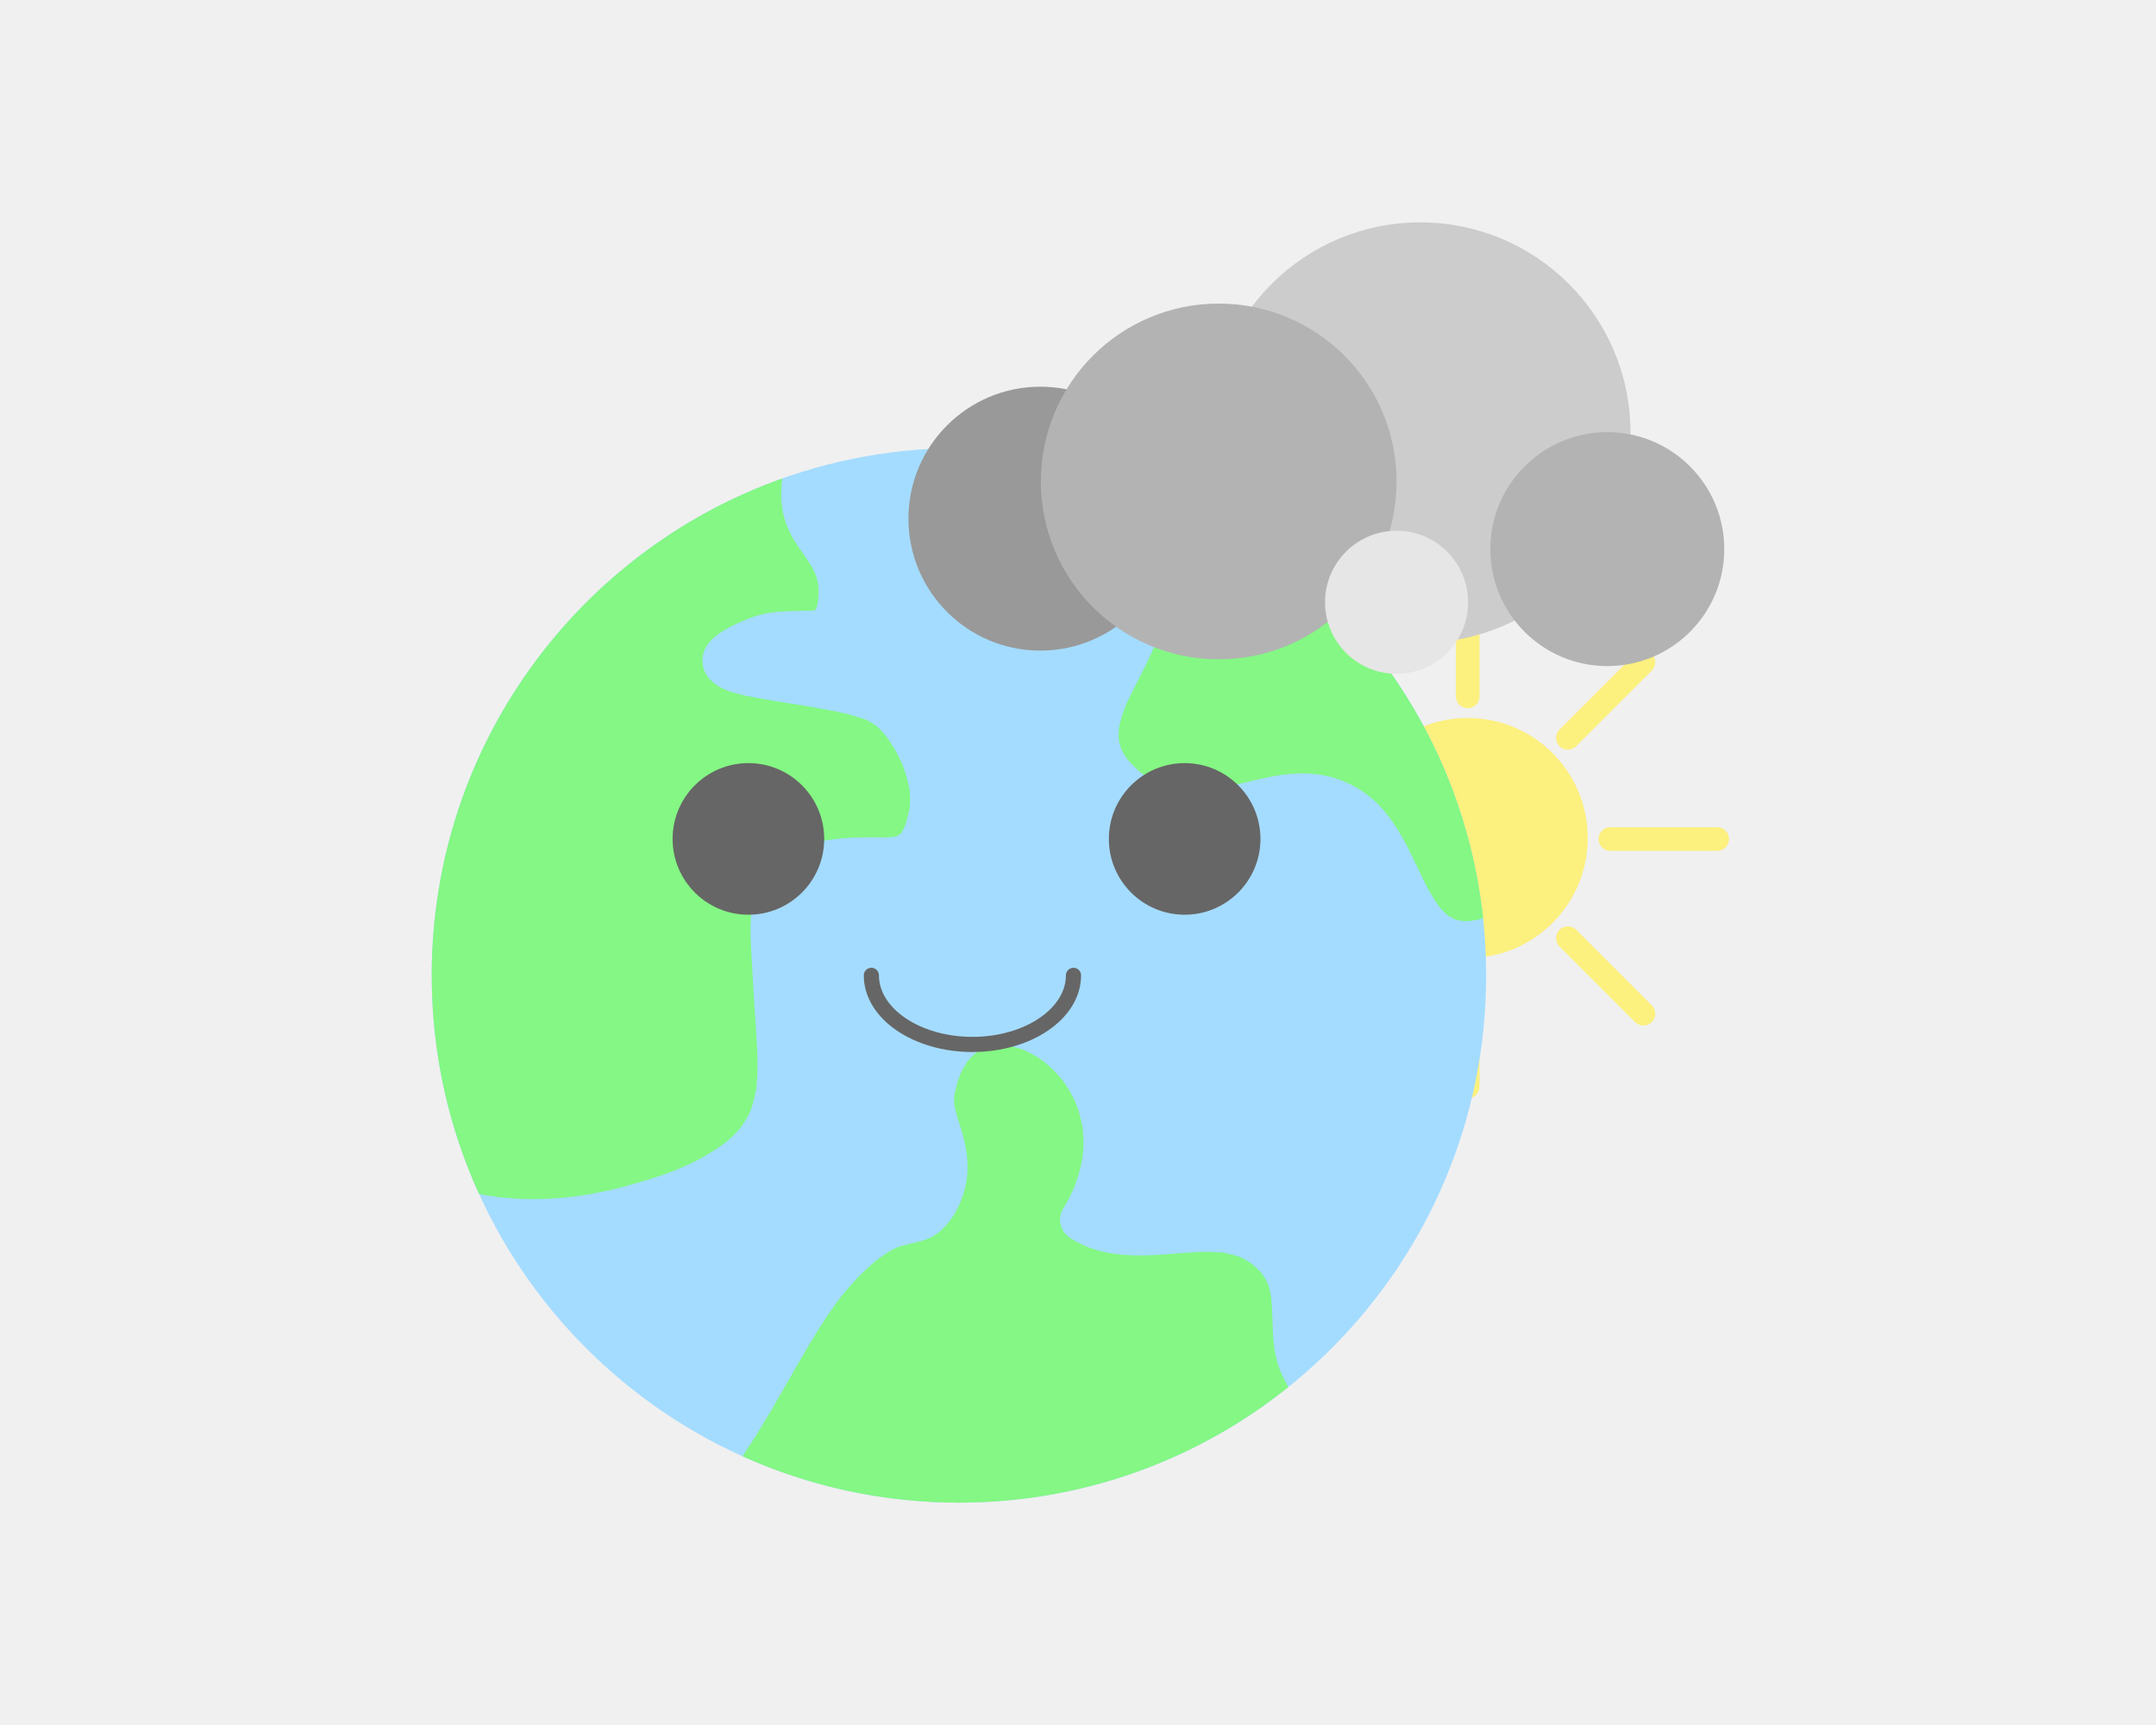
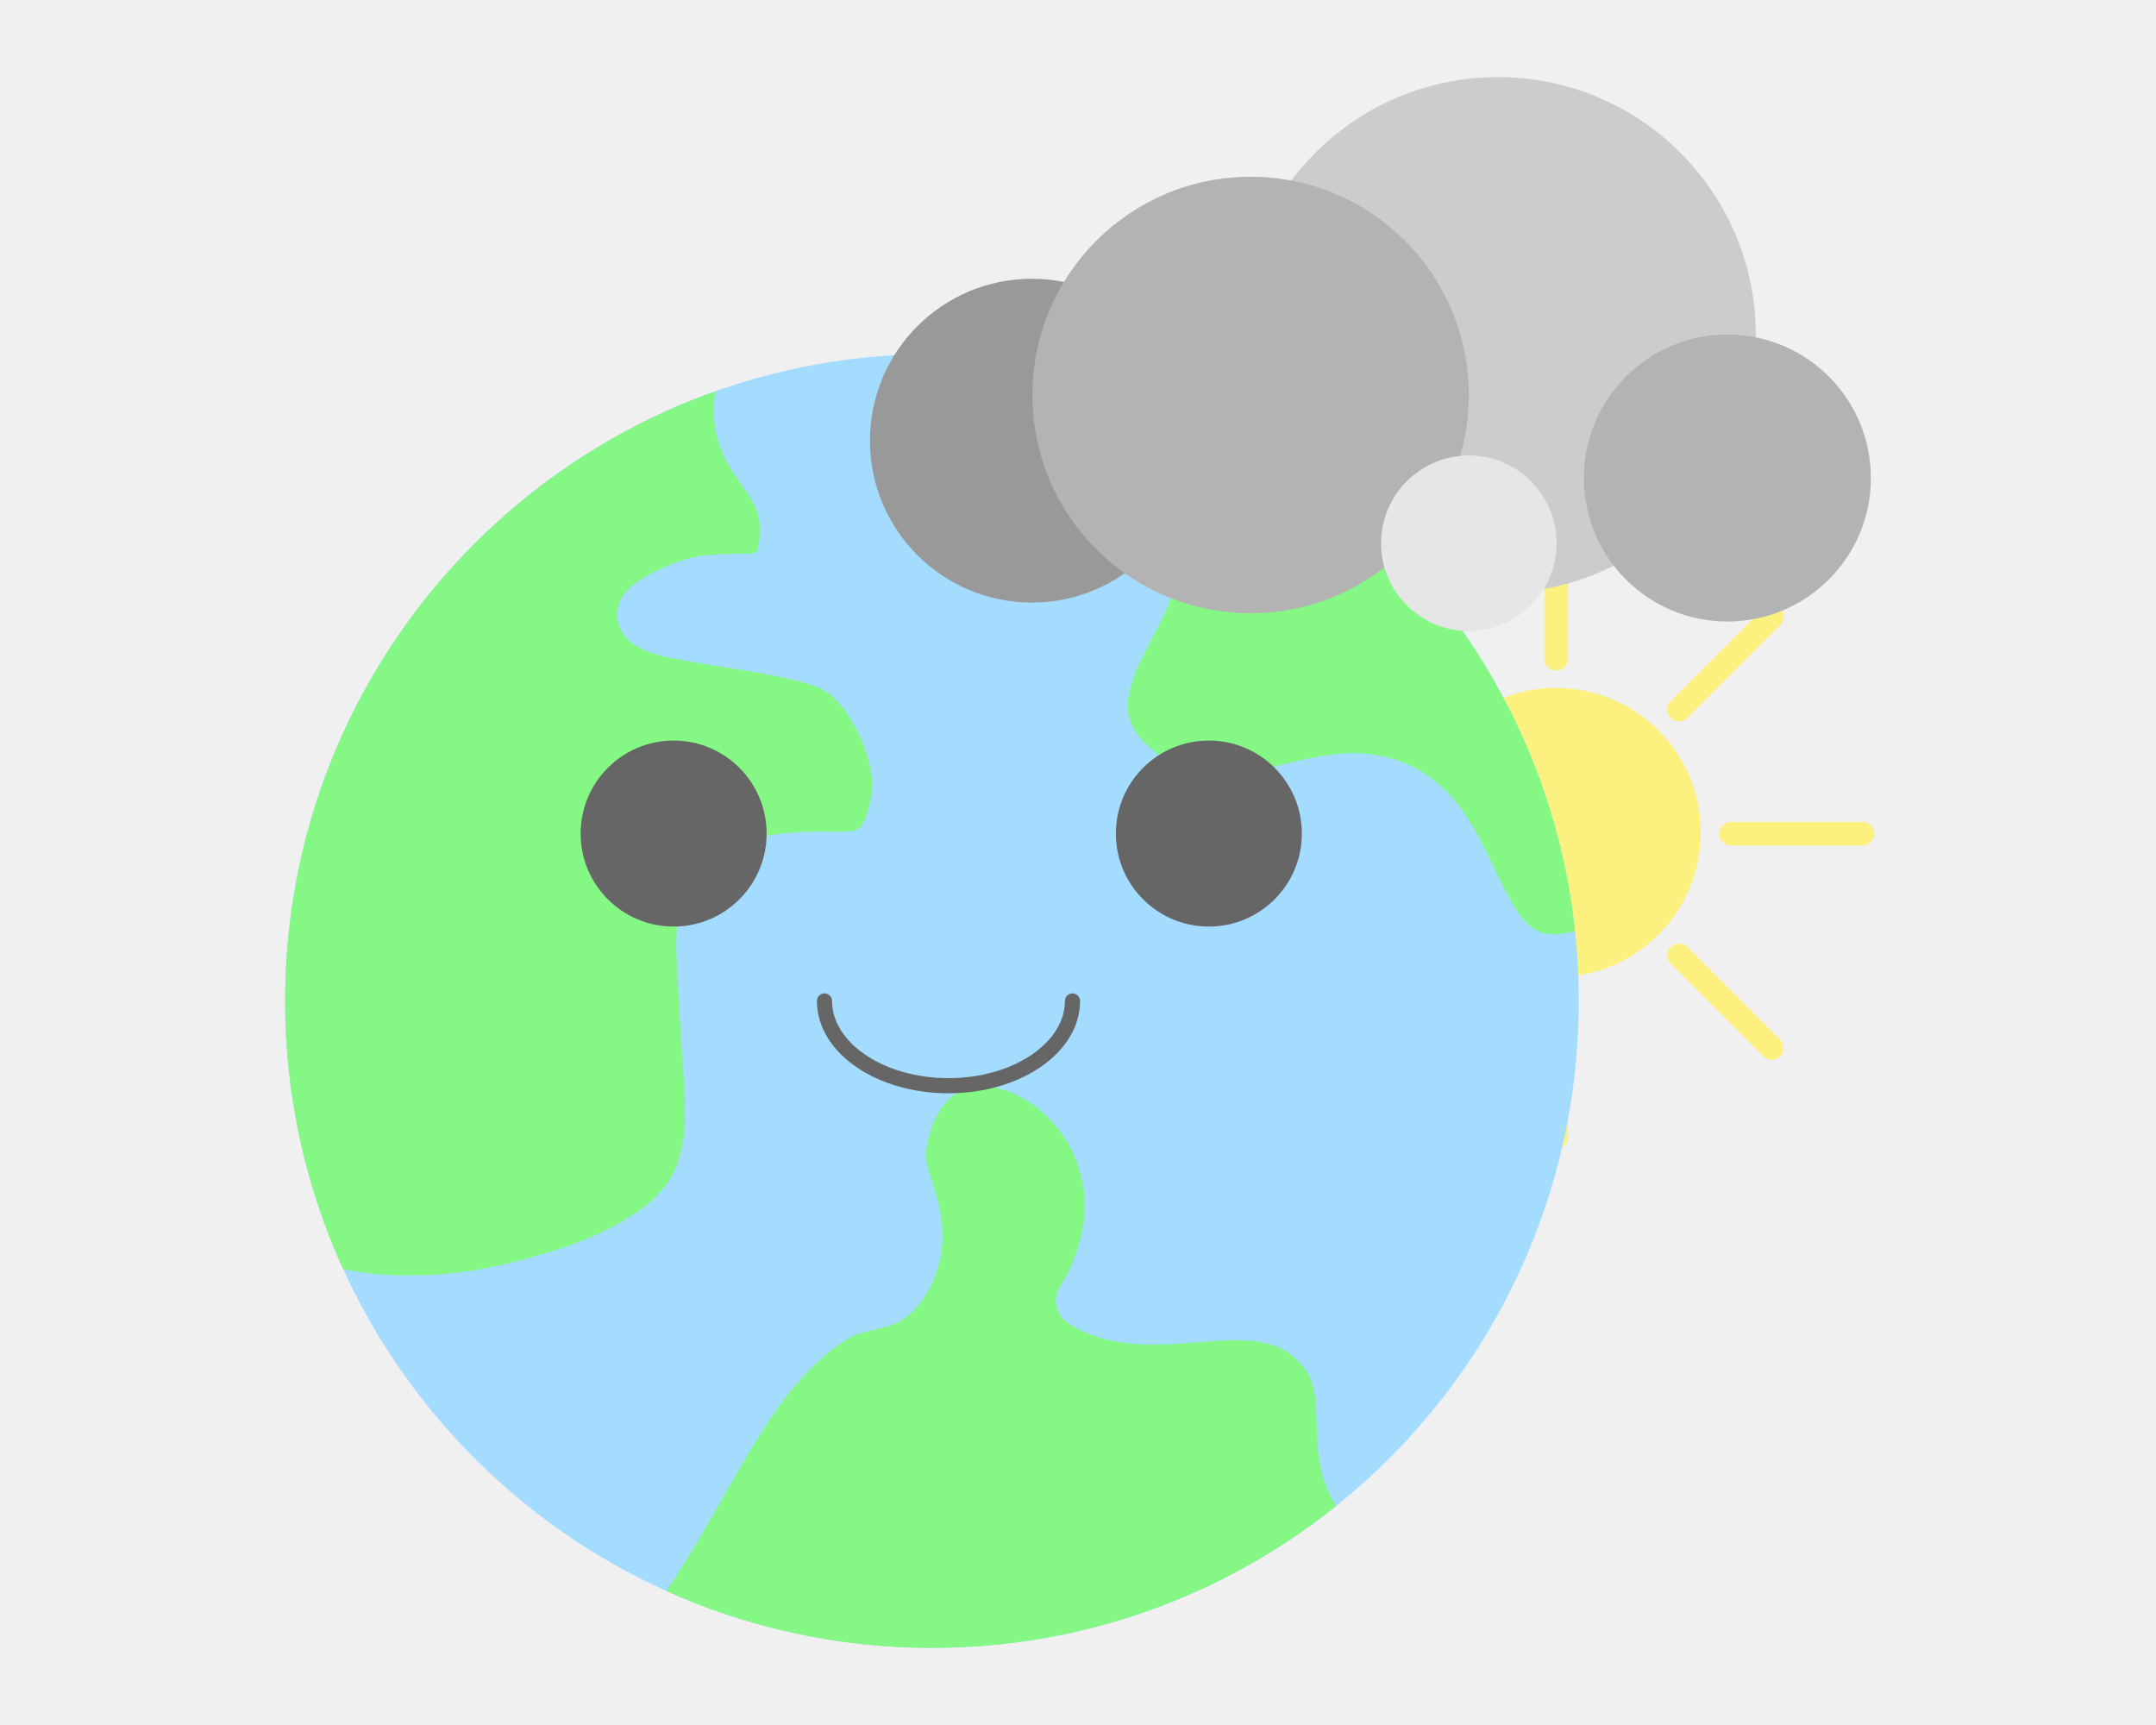
<svg xmlns="http://www.w3.org/2000/svg" version="1.1" id="Layer_1" x="0px" y="0px" viewBox="0 0 1280 1024" style="enable-background:new 0 0 1280 1024;" xml:space="preserve">
  <style type="text/css">
	.st0{fill:#FCF07E;stroke:#FCF07E;stroke-width:20;stroke-linecap:round;stroke-miterlimit:10;}
	.st1{fill:#A4DCFF;}
	.st2{fill:#84F784;}
	.st3{fill:#666666;}
	.st4{fill:none;stroke:#666666;stroke-width:9;stroke-linecap:round;stroke-miterlimit:10;}
	.st5{fill:#F4F4F4;}
	.st6{fill:#D3D3D3;}
	.st7{fill:#BEBEBF;}
	.st8{fill:#999999;}
	.st9{fill:#CCCCCC;}
	.st10{fill:#B3B3B3;}
	.st11{fill:#E6E6E6;}
	.st12{fill:none;stroke:#29ABE2;stroke-width:17;stroke-linecap:round;stroke-miterlimit:10;stroke-dasharray:25,35;}
	.st13{fill:none;stroke:#F2F2F2;stroke-width:17;stroke-linecap:round;stroke-miterlimit:10;stroke-dasharray:25,35;}
	.st14{fill:none;stroke:#000000;stroke-width:6;stroke-miterlimit:10;}
	.st15{fill:#FFFFFF;stroke:#FFFFFF;stroke-width:10;stroke-linecap:round;stroke-miterlimit:10;}
	.st16{fill:#FFFFFF;stroke:#E6E6E6;stroke-width:10;stroke-linecap:round;stroke-miterlimit:10;}
	.st17{fill:none;stroke:#F2F2F2;stroke-width:17;stroke-linecap:round;stroke-miterlimit:10;}
	.st18{fill:none;stroke:#CCCCCC;stroke-width:17;stroke-linecap:round;stroke-miterlimit:10;}
	.st19{fill:#FCF07E;stroke:#FCF07E;stroke-width:14;stroke-linecap:round;stroke-miterlimit:10;}
+ 	.st20{fill:none;stroke:#F2F2F2;stroke-width:17;stroke-linecap:round;stroke-miterlimit:10;stroke-dasharray:2,35;}
+ 	.st21{fill:#F7C161;stroke:#999999;stroke-width:8;stroke-miterlimit:10;}
+ 	.st22{fill:#666666;stroke:#999999;stroke-width:8;stroke-linecap:round;stroke-miterlimit:10;}
+ 	.st23{fill:none;stroke:#666666;stroke-width:6;stroke-linecap:round;stroke-miterlimit:10;}
+ 	.st24{opacity:0.65;}
+ 	.st25{fill:#808080;stroke:#4D4D4D;stroke-width:3;stroke-linecap:round;stroke-miterlimit:10;}
+ 	.st26{fill:#999999;stroke:#4D4D4D;stroke-width:3;stroke-linecap:round;stroke-miterlimit:10;}
+ 	.st27{fill:#B3B3B3;stroke:#4D4D4D;stroke-width:3;stroke-linecap:round;stroke-miterlimit:10;}
+ 	.st28{fill:#CCCCCC;stroke:#4D4D4D;stroke-width:3;stroke-linecap:round;stroke-miterlimit:10;}
+ 	.st29{fill:#E6E6E6;stroke:#4D4D4D;stroke-width:3;stroke-linecap:round;stroke-miterlimit:10;}
+ 	.st30{fill:#F2F2F2;stroke:#4D4D4D;stroke-width:3;stroke-linecap:round;stroke-miterlimit:10;}
</style>
  <g>
    <g>
-       <circle class="st19" cx="871.37" cy="497.47" r="64.26" />
+       <circle class="st19" cx="923.87" cy="494.18" r="78.84" />
      <g>
-         <line class="st19" x1="975.69" y1="393.16" x2="930.83" y2="438.01" />
-         <line class="st19" x1="811.91" y1="556.93" x2="767.06" y2="601.79" />
+         <line class="st19" x1="1051.85" y1="366.19" x2="996.82" y2="421.23" />
+         <line class="st19" x1="850.92" y1="567.13" x2="795.88" y2="622.16" />
      </g>
      <g>
-         <line class="st19" x1="767.06" y1="393.16" x2="811.91" y2="438.01" />
-         <line class="st19" x1="930.83" y1="556.93" x2="975.69" y2="601.79" />
+         <line class="st19" x1="795.88" y1="366.19" x2="850.92" y2="421.23" />
+         <line class="st19" x1="996.82" y1="567.13" x2="1051.85" y2="622.16" />
      </g>
      <g>
-         <line class="st19" x1="871.37" y1="349.95" x2="871.37" y2="413.38" />
-         <line class="st19" x1="871.37" y1="581.56" x2="871.37" y2="645" />
+         <line class="st19" x1="923.87" y1="313.18" x2="923.87" y2="391.01" />
+         <line class="st19" x1="923.87" y1="597.34" x2="923.87" y2="675.17" />
      </g>
      <g>
-         <line class="st19" x1="724.43" y1="498.06" x2="787.87" y2="498.06" />
-         <line class="st19" x1="956.05" y1="498.06" x2="1019.48" y2="498.06" />
+         <line class="st19" x1="743.59" y1="494.89" x2="821.42" y2="494.89" />
+         <line class="st19" x1="1027.75" y1="494.89" x2="1105.58" y2="494.89" />
      </g>
    </g>
    <g>
      <g>
-         <circle class="st1" cx="569.32" cy="579" r="313" />
-         <path class="st2" d="M758.07,807.66c-3.36-12.21-1.99-24.82-3.39-37.24c-0.42-3.72-1.55-8.25-3.89-11.94     c-1.44-2.27-2.22-3.12-4.29-5.22c-0.61-0.62-1.25-1.23-1.9-1.82c0,0-2.01-1.57-1.97-1.6c-1.82-1.25-3.73-2.3-5.69-3.31     c-0.28-0.15-0.48-0.25-0.64-0.34c-0.18-0.05-0.41-0.11-0.75-0.21c-1.13-0.34-2.23-0.74-3.36-1.06c-1.9-0.52-3.83-0.9-5.77-1.25     c-0.26-0.05-0.47-0.09-0.64-0.12c-0.2-0.01-0.45-0.02-0.79-0.04c-1.01-0.06-2.01-0.16-3.01-0.22     c-9.42-0.53-18.85,0.42-28.23,1.17c-19.96,1.59-40.86,1.81-58.32-9.48c-5.61-3.63-8.03-11.07-4.47-17.04     c1.58-2.64,3.09-5.33,4.46-8.09c0.66-1.34,1.3-2.69,1.9-4.05c0.12-0.3,0.33-0.8,0.39-0.94c1.82-4.67,3.3-9.48,4.32-14.39     c0.21-1.04,0.4-2.08,0.57-3.12c-0.05,0.26,0.25-1.78,0.28-2.12c0.2-2.07,0.32-4.15,0.34-6.23c0.03-2.35-0.05-4.71-0.24-7.06     c-0.05-0.56-0.11-1.12-0.17-1.68c-0.06-0.43-0.2-1.5-0.27-1.82c-0.83-4.05-1.78-8.01-3.2-11.9c-0.23-0.63-1.88-4.43-0.46-1.32     c-0.25-0.56-0.49-1.12-0.76-1.67c-0.94-1.9-1.88-3.8-2.95-5.64c-0.9-1.55-1.85-3.07-2.86-4.55c-0.47-0.68-0.96-1.35-1.45-2.02     c-0.28-0.36-0.68-0.89-0.86-1.09c-2.46-2.82-4.99-5.54-7.81-8.02c-0.63-0.56-1.3-1.08-1.93-1.64c-0.05-0.04-0.08-0.07-0.12-0.11     c0,0,0,0-0.01,0c-1.25-0.85-2.46-1.76-3.74-2.58c-2.6-1.67-5.32-2.99-8.06-4.39c-0.73-0.24-1.44-0.54-2.17-0.79     c-1.33-0.45-2.67-0.86-4.03-1.21c-1.32-0.34-2.67-0.54-3.99-0.86c-0.61-0.05-1.23-0.12-1.84-0.15c-1.44-0.08-2.88-0.1-4.32-0.03     c-0.51,0.02-1.03,0.07-1.54,0.11c-1.09,0.37-2.42,0.44-3.52,0.74c-1,0.28-4.86,1.93-2.27,0.67c-1.08,0.52-2.15,1.03-3.19,1.64     c-0.35,0.21-1.63,1.1-2.31,1.56c-0.65,0.58-1.83,1.61-2.12,1.9c-0.54,0.54-2.52,3-2.4,2.71c-1.61,2.35-2.99,4.78-4.27,7.35     c-0.05,0.1-0.1,0.22-0.16,0.36c-0.18,0.48-0.29,0.77-0.34,0.9c-0.18,0.49-0.36,0.97-0.53,1.47c-0.66,1.93-1.23,3.9-1.72,5.88     c-1.13,4.59-1.45,6.63-0.97,10.29c0.34,2.6,2.26,8.8,3.5,12.69c3.58,11.23,5.61,22.28,3.33,34.04     c-2.17,11.16-8.34,23.64-18.02,30.13c-6.44,4.32-13.82,4.76-21,6.97c-0.72,0.22-1.43,0.47-2.14,0.73     c0.18-0.02-2.03,0.96-2.18,1.04c-2.04,1.1-3.98,2.4-5.88,3.71c-3.67,2.53-5.68,4.15-9.72,7.87c-3.58,3.3-6.95,6.81-10.15,10.47     c-1.55,1.78-3.07,3.59-4.54,5.43c-1.71,2.13-1.65,2.07-3.59,4.73c-6.08,8.34-11.57,17.1-16.82,25.98     c-12.73,21.49-24.53,43.93-38.61,64.63C480.02,882.15,523.52,892,569.32,892c74.01,0,142-25.7,195.58-68.64     C761.97,818.48,759.62,813.27,758.07,807.66z" />
-         <path class="st2" d="M880.49,545.08c-13.64-126.52-102.65-230.43-221.23-265.94c-0.3,1.24-0.57,2.49-0.79,3.75     c-0.07,0.38-0.11,0.57-0.14,0.64c-0.02,0.21-0.04,0.46-0.06,0.75c-0.12,1.41-0.23,2.81-0.28,4.23     c-0.17,5.09-0.05,10.35,1.28,15.29c1.13,4.19,2.17,5.93,4.81,10.05c0.26,0.35,0.43,0.59,0.55,0.75c0.36,0.44,0.73,0.89,1.1,1.32     c0.5,0.58,1,1.14,1.52,1.71c1.39,1.53,2.83,3.01,4.25,4.51c3.18,3.37,6.2,6.85,8.89,10.64c5.33,7.52,8.39,17.18,9.13,26.34     c1.31,16.18-7.06,31.53-14.2,45.44c-2,3.9-4.01,7.81-5.85,11.79c-0.3,0.66-0.59,1.32-0.89,1.97c-0.09,0.2-0.17,0.37-0.24,0.51     c-0.05,0.13-0.1,0.28-0.17,0.47c-0.62,1.64-1.26,3.28-1.8,4.95c-0.64,1.95-1.2,3.94-1.64,5.95c-0.18,0.82-0.32,1.65-0.48,2.48     c0,0,0,0.01,0,0.01c0,0.05,0,0.09,0,0.15c-0.01,1.65-0.1,3.3-0.12,4.96c0,0.43,0.24,2.06,0.21,2.02c0.07,0.37,0.15,0.73,0.24,1.1     c0.28,1.18,0.67,2.3,1.02,3.46c0.03,0.1,0.05,0.17,0.07,0.25c0.03,0.06,0.07,0.13,0.12,0.23c0.95,1.88,1.98,3.69,3.19,5.41     c0.07,0.1,0.36,0.47,0.56,0.72c0.76,0.91,1.56,1.79,2.38,2.64c1.67,1.73,3.45,3.35,5.3,4.88c8.23,6.82,17.15,11.04,27.1,11.31     c22.25,0.61,44.18-10.17,67.15-10.71c16.31-0.39,31.68,4.85,43.9,15.69c9.5,8.43,16.15,19.82,21.78,31.06     c5.15,10.3,9.54,21.16,16.1,30.68c0.36,0.52,0.74,1.02,1.1,1.54c0.79,0.85,1.51,1.77,2.32,2.61c0.79,0.83,1.65,1.58,2.48,2.37     c0.12,0.12,0.22,0.21,0.31,0.3c0.11,0.06,0.22,0.13,0.37,0.22c1.11,0.68,2.3,1.28,3.4,1.97c0.41,0.14,0.81,0.29,1.22,0.42     c1.24,0.38,2.58,0.49,3.8,0.89c-3.41-1.12-0.4-0.07,1.19-0.03c1.65,0.04,3.27-0.13,4.91-0.21c-3.69,0.19,1.13-0.23,2.04-0.43     C877.75,545.86,879.12,545.48,880.49,545.08z" />
-         <path class="st2" d="M310.13,711.72c22.08,0.67,41.34-2.15,62.55-7.93c20.39-5.55,38.23-11.62,55.55-23.73     c2.44-1.7,5.5-4.19,8.85-7.72c1.02-1.07,1.98-2.19,2.92-3.33c-0.35,0.35,1.89-2.75,2.26-3.36c1.1-1.78,1.96-3.67,2.97-5.5     c0.06-0.11,0.11-0.19,0.15-0.27c0.03-0.08,0.05-0.15,0.08-0.25c0.2-0.6,0.45-1.18,0.65-1.78c1.16-3.33,1.92-6.73,2.62-10.19     c0.1-0.57,0.19-1.15,0.28-1.72c0.09-0.94,0.2-1.87,0.28-2.81c0.15-1.7,0.25-3.4,0.32-5.1c0.16-3.92,0.14-7.84,0.02-11.76     c-0.26-9.08-1.01-18.13-1.62-27.19c-0.69-10.16-1.17-20.34-1.76-30.51c-0.47-8.23-1.02-16.55-0.37-24.79     c1.24-15.75,7.34-29.9,21.97-37.52c16.56-8.63,35.52-9.46,53.79-9.18c2.07,0.03,4.15,0.06,6.22-0.02     c0.77-0.03,2.92-0.39,3.07-0.36c0.65-0.16,1.31-0.32,1.96-0.48c0.1-0.08,0.2-0.17,0.29-0.24c-0.7,0.31,0.77-0.46,1.58-1.05     c0.02-0.01,0.03-0.02,0.05-0.04c0.66-1.04,1.27-2.1,1.83-3.2c0.13-0.37,0.75-1.81,0.83-2.04c0.26-0.78,0.5-1.56,0.73-2.34     c0.76-2.59,1.43-5.27,1.87-7.94c-0.12,0.55,0.25-3.3,0.26-3.85c0.02-0.96,0-1.92-0.04-2.87c-0.12-3.16-0.31-4.18-0.91-6.93     c-1.06-4.9-2.81-10.24-4.72-14.3c-2.15-4.57-5.77-10.74-8.01-13.66c-1.34-1.74-2.82-3.4-4.35-4.96c-0.78-0.79-1.59-1.53-2.4-2.29     c-0.14-0.05-0.3-0.15-0.48-0.28c-1.31-0.68-4.01-2.33-4.75-2.79c-0.39-0.15-0.77-0.3-1.16-0.44c-1.24-0.45-2.49-0.86-3.75-1.25     c-5.93-1.83-12.01-3.14-18.09-4.32c-13.47-2.61-27.08-4.36-40.57-6.85c-9.69-1.79-22.27-3.58-29.43-11.08     c-5.14-5.38-6.14-13.27-2.31-19.72c3.03-5.09,8.43-8.59,13.55-11.28c7.67-4.03,15.83-7.53,24.43-8.79     c8.12-1.19,16.21-0.97,24.38-1.2c0.2-0.01,0.37-0.01,0.52-0.01c0.02-0.01,0.04-0.01,0.06-0.02c0.45-0.15,1.04-0.32,1.57-0.43     c0.04-0.03,0.09-0.06,0.14-0.09c0.16-0.12,0.31-0.21,0.43-0.28c0.03-0.05,0.06-0.1,0.09-0.16c0.05-0.16,0.09-0.3,0.13-0.42     c0.21-0.69,0.43-1.38,0.6-2.09c0.14-0.61,0.26-1.23,0.36-1.85c0.02-0.22,0.05-0.51,0.09-0.88c0.05-0.96,0.13-1.91,0.17-2.86     c0.06-1.48,0.09-2.98,0.04-4.46c-0.01-0.14-0.32-2.84-0.21-2.5c-0.31-1.63-0.74-3.23-1.28-4.8c-0.11-0.32-1.33-2.99-0.68-1.7     c-0.39-0.8-0.79-1.59-1.21-2.37c-3.96-7.22-9.52-13.43-13.24-20.79c-5.35-10.59-6.51-21.16-4.79-32.8     C343.22,327.09,256.32,442.89,256.32,579c0,46.27,10.05,90.19,28.07,129.71C292.91,710.51,301.62,711.46,310.13,711.72z" />
+         <circle class="st1" cx="553.29" cy="594.2" r="384.01" />
+         <path class="st2" d="M784.86,874.74c-4.12-14.98-2.45-30.45-4.16-45.69c-0.51-4.56-1.9-10.12-4.77-14.64     c-1.77-2.79-2.73-3.83-5.26-6.4c-0.75-0.77-1.53-1.51-2.33-2.23c0,0-2.46-1.93-2.42-1.96c-2.23-1.53-4.58-2.82-6.99-4.06     c-0.35-0.18-0.59-0.31-0.79-0.42c-0.23-0.06-0.51-0.14-0.91-0.26c-1.38-0.42-2.73-0.91-4.13-1.3c-2.33-0.64-4.7-1.1-7.08-1.54     c-0.32-0.06-0.58-0.11-0.79-0.15c-0.24-0.01-0.55-0.02-0.97-0.04c-1.23-0.07-2.46-0.2-3.7-0.27     c-11.56-0.65-23.13,0.51-34.64,1.43c-24.49,1.96-50.13,2.23-71.56-11.64c-6.89-4.45-9.85-13.58-5.48-20.9     c1.94-3.24,3.79-6.54,5.47-9.92c0.81-1.64,1.59-3.3,2.33-4.97c0.15-0.36,0.41-0.98,0.48-1.15c2.24-5.73,4.05-11.63,5.3-17.66     c0.26-1.27,0.49-2.55,0.7-3.83c-0.07,0.31,0.3-2.18,0.34-2.6c0.24-2.54,0.39-5.09,0.42-7.65c0.04-2.89-0.06-5.78-0.29-8.66     c-0.06-0.69-0.14-1.38-0.21-2.06c-0.07-0.52-0.25-1.84-0.33-2.23c-1.01-4.97-2.19-9.83-3.92-14.6c-0.28-0.77-2.31-5.44-0.57-1.62     c-0.31-0.68-0.6-1.38-0.93-2.05c-1.16-2.33-2.31-4.66-3.61-6.91c-1.1-1.9-2.27-3.76-3.51-5.58c-0.57-0.84-1.18-1.66-1.78-2.48     c-0.34-0.45-0.84-1.1-1.05-1.34c-3.02-3.46-6.12-6.8-9.58-9.84c-0.78-0.68-1.6-1.32-2.37-2.01c-0.06-0.05-0.09-0.08-0.14-0.13     c0,0,0,0-0.01,0c-1.54-1.05-3.02-2.16-4.59-3.16c-3.19-2.05-6.53-3.66-9.89-5.39c-0.89-0.29-1.77-0.67-2.66-0.97     c-1.63-0.56-3.27-1.05-4.94-1.48c-1.62-0.42-3.27-0.66-4.89-1.05c-0.75-0.06-1.5-0.14-2.26-0.19c-1.77-0.1-3.54-0.12-5.3-0.04     c-0.63,0.03-1.26,0.09-1.89,0.14c-1.33,0.45-2.96,0.54-4.31,0.91c-1.23,0.34-5.96,2.37-2.79,0.83c-1.32,0.63-2.64,1.26-3.91,2.02     c-0.43,0.25-1.99,1.35-2.84,1.92c-0.8,0.72-2.25,1.98-2.6,2.33c-0.67,0.66-3.09,3.68-2.94,3.32c-1.97,2.89-3.67,5.87-5.24,9.02     c-0.06,0.12-0.13,0.27-0.2,0.44c-0.22,0.59-0.35,0.94-0.42,1.1c-0.23,0.6-0.45,1.2-0.66,1.8c-0.81,2.37-1.51,4.78-2.11,7.22     c-1.39,5.64-1.78,8.14-1.19,12.62c0.42,3.19,2.77,10.8,4.29,15.57c4.4,13.78,6.89,27.34,4.08,41.76     c-2.66,13.7-10.24,29-22.11,36.96c-7.9,5.3-16.96,5.83-25.77,8.55c-0.88,0.27-1.76,0.57-2.63,0.89c0.22-0.03-2.48,1.17-2.67,1.27     c-2.5,1.35-4.88,2.94-7.22,4.55c-4.5,3.1-6.96,5.09-11.92,9.66c-4.39,4.05-8.52,8.36-12.45,12.85c-1.91,2.18-3.76,4.4-5.57,6.66     c-2.1,2.62-2.02,2.54-4.4,5.81c-7.46,10.24-14.19,20.98-20.64,31.87c-15.62,26.36-30.1,53.9-47.37,79.29     c48.1,21.69,101.47,33.78,157.67,33.78c90.8,0,174.22-31.53,239.96-84.22C789.64,888.01,786.75,881.62,784.86,874.74z" />
+         <path class="st2" d="M935.05,552.59c-16.73-155.22-125.94-282.71-271.42-326.28c-0.37,1.52-0.7,3.06-0.97,4.6     c-0.08,0.47-0.14,0.7-0.17,0.78c-0.02,0.26-0.05,0.56-0.08,0.92c-0.15,1.73-0.28,3.45-0.34,5.19c-0.21,6.24-0.06,12.7,1.57,18.76     c1.39,5.15,2.67,7.28,5.9,12.33c0.31,0.43,0.53,0.73,0.67,0.93c0.45,0.54,0.89,1.09,1.35,1.62c0.61,0.71,1.23,1.4,1.86,2.09     c1.7,1.88,3.47,3.69,5.21,5.53c3.91,4.13,7.61,8.41,10.9,13.06c6.54,9.22,10.3,21.07,11.2,32.31     c1.6,19.85-8.66,38.68-17.42,55.75c-2.46,4.79-4.92,9.58-7.17,14.47c-0.37,0.8-0.73,1.62-1.1,2.42     c-0.12,0.25-0.21,0.46-0.29,0.63c-0.06,0.16-0.13,0.35-0.21,0.57c-0.76,2.02-1.54,4.02-2.21,6.07c-0.78,2.4-1.47,4.83-2.01,7.3     c-0.22,1.01-0.4,2.03-0.59,3.04c0,0,0,0.01,0,0.01c0,0.07,0,0.11,0,0.18c-0.01,2.02-0.13,4.05-0.14,6.08     c0,0.53,0.29,2.53,0.26,2.48c0.09,0.45,0.18,0.9,0.29,1.35c0.34,1.44,0.82,2.83,1.25,4.24c0.04,0.12,0.06,0.21,0.09,0.31     c0.04,0.08,0.09,0.16,0.15,0.28c1.17,2.3,2.43,4.52,3.91,6.64c0.09,0.12,0.44,0.57,0.69,0.88c0.93,1.12,1.91,2.2,2.92,3.24     c2.05,2.12,4.23,4.11,6.5,5.98c10.1,8.37,21.04,13.54,33.25,13.88c27.3,0.75,54.2-12.47,82.38-13.14     c20.01-0.47,38.87,5.95,53.85,19.25c11.66,10.35,19.82,24.31,26.72,38.11c6.32,12.64,11.71,25.96,19.76,37.64     c0.44,0.64,0.9,1.26,1.35,1.89c0.97,1.04,1.85,2.17,2.84,3.2c0.97,1.01,2.02,1.94,3.04,2.9c0.15,0.14,0.27,0.26,0.38,0.37     c0.13,0.07,0.27,0.16,0.45,0.27c1.37,0.83,2.82,1.57,4.17,2.42c0.5,0.17,0.99,0.36,1.49,0.51c1.52,0.47,3.16,0.6,4.66,1.09     c-4.18-1.37-0.49-0.09,1.46-0.04c2.03,0.05,4.01-0.16,6.03-0.26c-4.53,0.23,1.39-0.29,2.51-0.53     C931.69,553.54,933.38,553.08,935.05,552.59z" />
+         <path class="st2" d="M235.29,757.04c27.09,0.82,50.72-2.64,76.75-9.73c25.02-6.81,46.91-14.26,68.15-29.12     c2.99-2.09,6.75-5.14,10.85-9.48c1.25-1.32,2.43-2.69,3.58-4.09c-0.43,0.43,2.31-3.38,2.78-4.13c1.35-2.19,2.41-4.5,3.65-6.75     c0.07-0.13,0.13-0.23,0.19-0.33c0.03-0.1,0.06-0.18,0.1-0.31c0.24-0.73,0.55-1.45,0.8-2.18c1.43-4.09,2.35-8.26,3.22-12.5     c0.12-0.7,0.24-1.41,0.35-2.11c0.11-1.15,0.25-2.3,0.35-3.45c0.18-2.08,0.3-4.17,0.39-6.25c0.2-4.81,0.17-9.62,0.03-14.43     c-0.32-11.14-1.23-22.25-1.99-33.36c-0.84-12.47-1.44-24.95-2.16-37.43c-0.58-10.1-1.26-20.31-0.46-30.41     c1.52-19.32,9.01-36.68,26.96-46.03c20.32-10.58,43.58-11.61,65.99-11.26c2.54,0.04,5.09,0.07,7.64-0.03     c0.95-0.04,3.59-0.48,3.77-0.45c0.8-0.2,1.6-0.39,2.4-0.59c0.12-0.1,0.24-0.21,0.35-0.29c-0.86,0.37,0.94-0.56,1.94-1.29     c0.02-0.02,0.04-0.03,0.06-0.04c0.81-1.28,1.55-2.58,2.24-3.92c0.16-0.45,0.92-2.22,1.01-2.51c0.32-0.95,0.62-1.91,0.9-2.88     c0.93-3.18,1.76-6.47,2.3-9.74c-0.15,0.67,0.31-4.05,0.32-4.72c0.02-1.17,0-2.35-0.04-3.52c-0.15-3.88-0.39-5.13-1.12-8.5     c-1.3-6.01-3.44-12.56-5.79-17.55c-2.64-5.61-7.08-13.18-9.83-16.75c-1.64-2.13-3.45-4.17-5.34-6.09     c-0.95-0.97-1.96-1.88-2.95-2.81c-0.17-0.06-0.37-0.18-0.58-0.34c-1.6-0.84-4.91-2.86-5.83-3.43c-0.47-0.18-0.95-0.37-1.43-0.54     c-1.52-0.55-3.06-1.06-4.61-1.53c-7.27-2.25-14.73-3.86-22.2-5.3c-16.52-3.2-33.22-5.35-49.77-8.41     c-11.89-2.2-27.32-4.39-36.11-13.6c-6.3-6.6-7.54-16.28-2.84-24.19c3.71-6.25,10.34-10.54,16.63-13.84     c9.4-4.95,19.42-9.24,29.98-10.78c9.96-1.46,19.89-1.18,29.92-1.47c0.25-0.01,0.46-0.01,0.64-0.01c0.03-0.01,0.04-0.02,0.08-0.03     c0.55-0.18,1.27-0.39,1.93-0.53c0.05-0.03,0.11-0.07,0.18-0.11c0.2-0.15,0.38-0.26,0.53-0.35c0.04-0.06,0.08-0.12,0.12-0.19     c0.06-0.2,0.11-0.37,0.16-0.51c0.26-0.85,0.53-1.69,0.73-2.57c0.17-0.75,0.31-1.51,0.45-2.26c0.03-0.27,0.06-0.62,0.11-1.08     c0.07-1.17,0.16-2.34,0.21-3.51c0.07-1.82,0.11-3.65,0.04-5.47c-0.01-0.17-0.39-3.48-0.26-3.07c-0.38-2-0.91-3.97-1.57-5.89     c-0.13-0.39-1.63-3.67-0.84-2.08c-0.48-0.98-0.96-1.95-1.49-2.9c-4.86-8.85-11.68-16.48-16.24-25.5     c-6.57-12.99-7.99-25.97-5.87-40.24C275.88,285.14,169.28,427.21,169.28,594.2c0,56.77,12.33,110.65,34.44,159.14     C214.16,755.54,224.84,756.72,235.29,757.04z" />
      </g>
-       <circle class="st3" cx="444.32" cy="498" r="45" />
-       <circle class="st3" cx="703.32" cy="498" r="45" />
-       <path class="st4" d="M637.32,579c0,22.64-26.86,41-60,41s-60-18.36-60-41" />
+       <circle class="st3" cx="399.93" cy="494.82" r="55.21" />
+       <circle class="st3" cx="717.69" cy="494.82" r="55.21" />
+       <path class="st4" d="M636.72,594.2c0,27.78-32.96,50.3-73.61,50.3c-40.66,0-73.61-22.52-73.61-50.3" />
    </g>
    <g>
-       <circle class="st8" cx="617.66" cy="307.89" r="78.33" />
-       <circle class="st9" cx="843.19" cy="256.82" r="124.82" />
-       <circle class="st10" cx="723.54" cy="285.8" r="105.59" />
-       <circle class="st11" cx="829.13" cy="357.53" r="42.47" />
-       <circle class="st10" cx="954.24" cy="325.97" r="69.44" />
+       <circle class="st8" cx="612.59" cy="261.59" r="96.11" />
+       <circle class="st9" cx="889.29" cy="198.92" r="153.14" />
+       <circle class="st10" cx="742.49" cy="234.48" r="129.55" />
+       <circle class="st11" cx="872.04" cy="322.49" r="52.1" />
+       <circle class="st10" cx="1025.53" cy="283.76" r="85.19" />
    </g>
  </g>
</svg>
